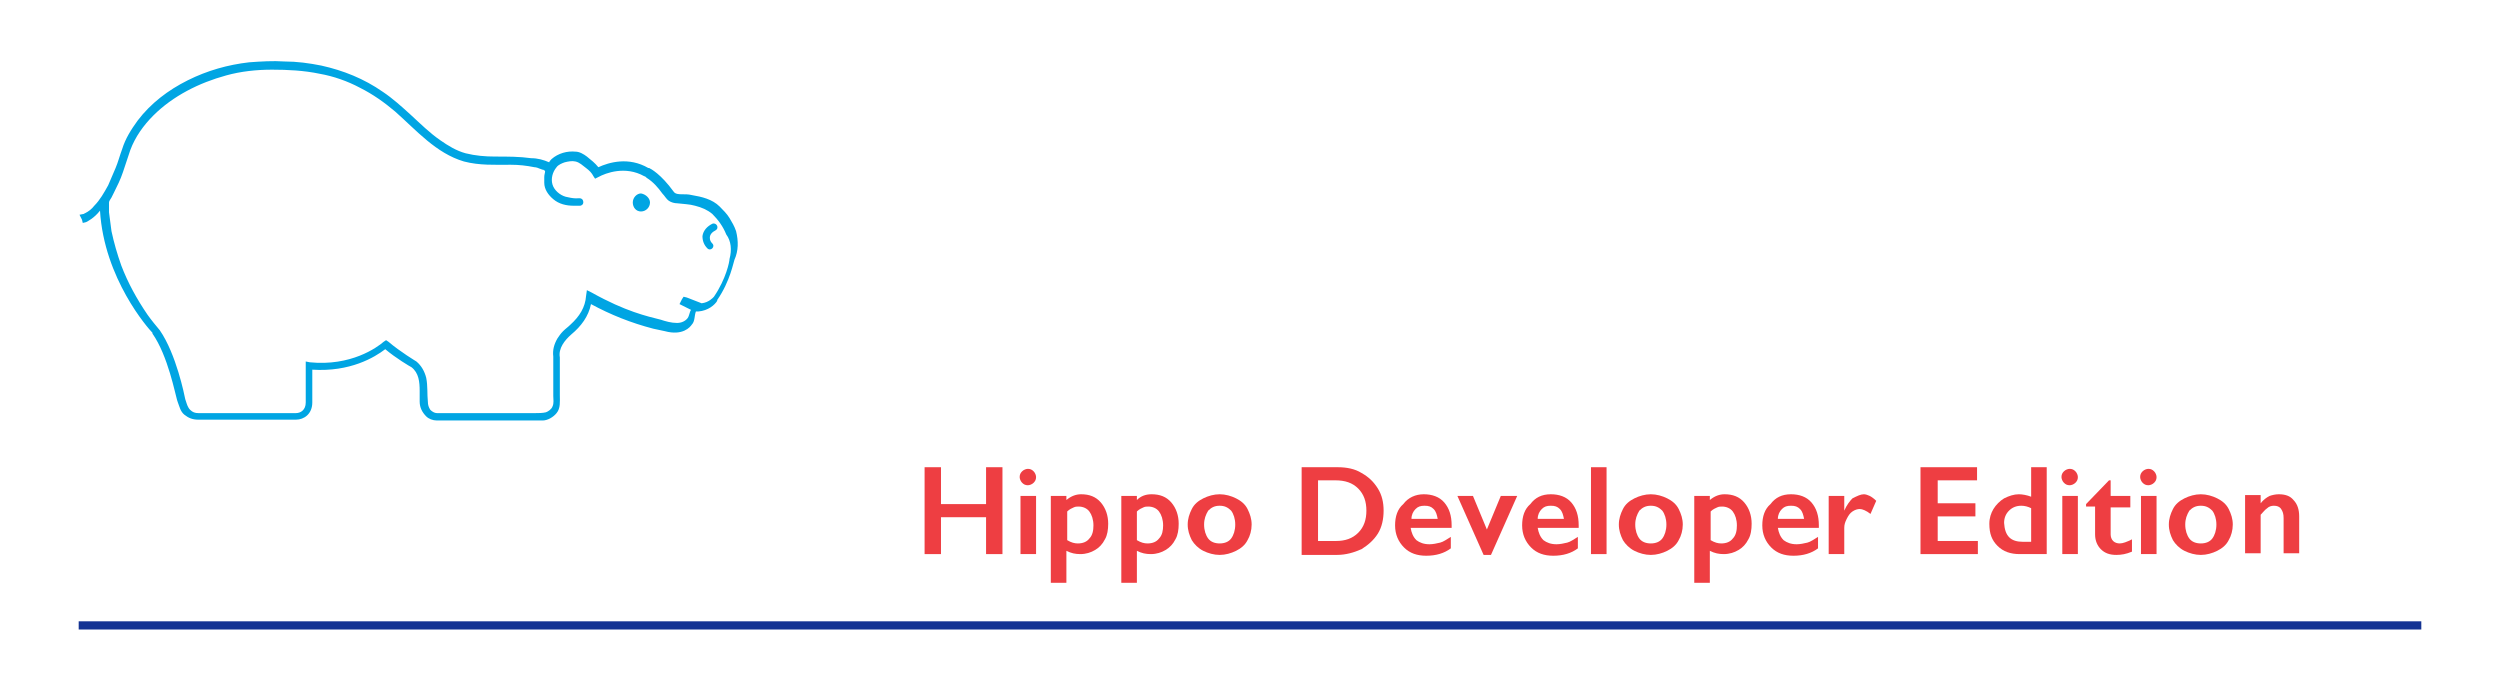
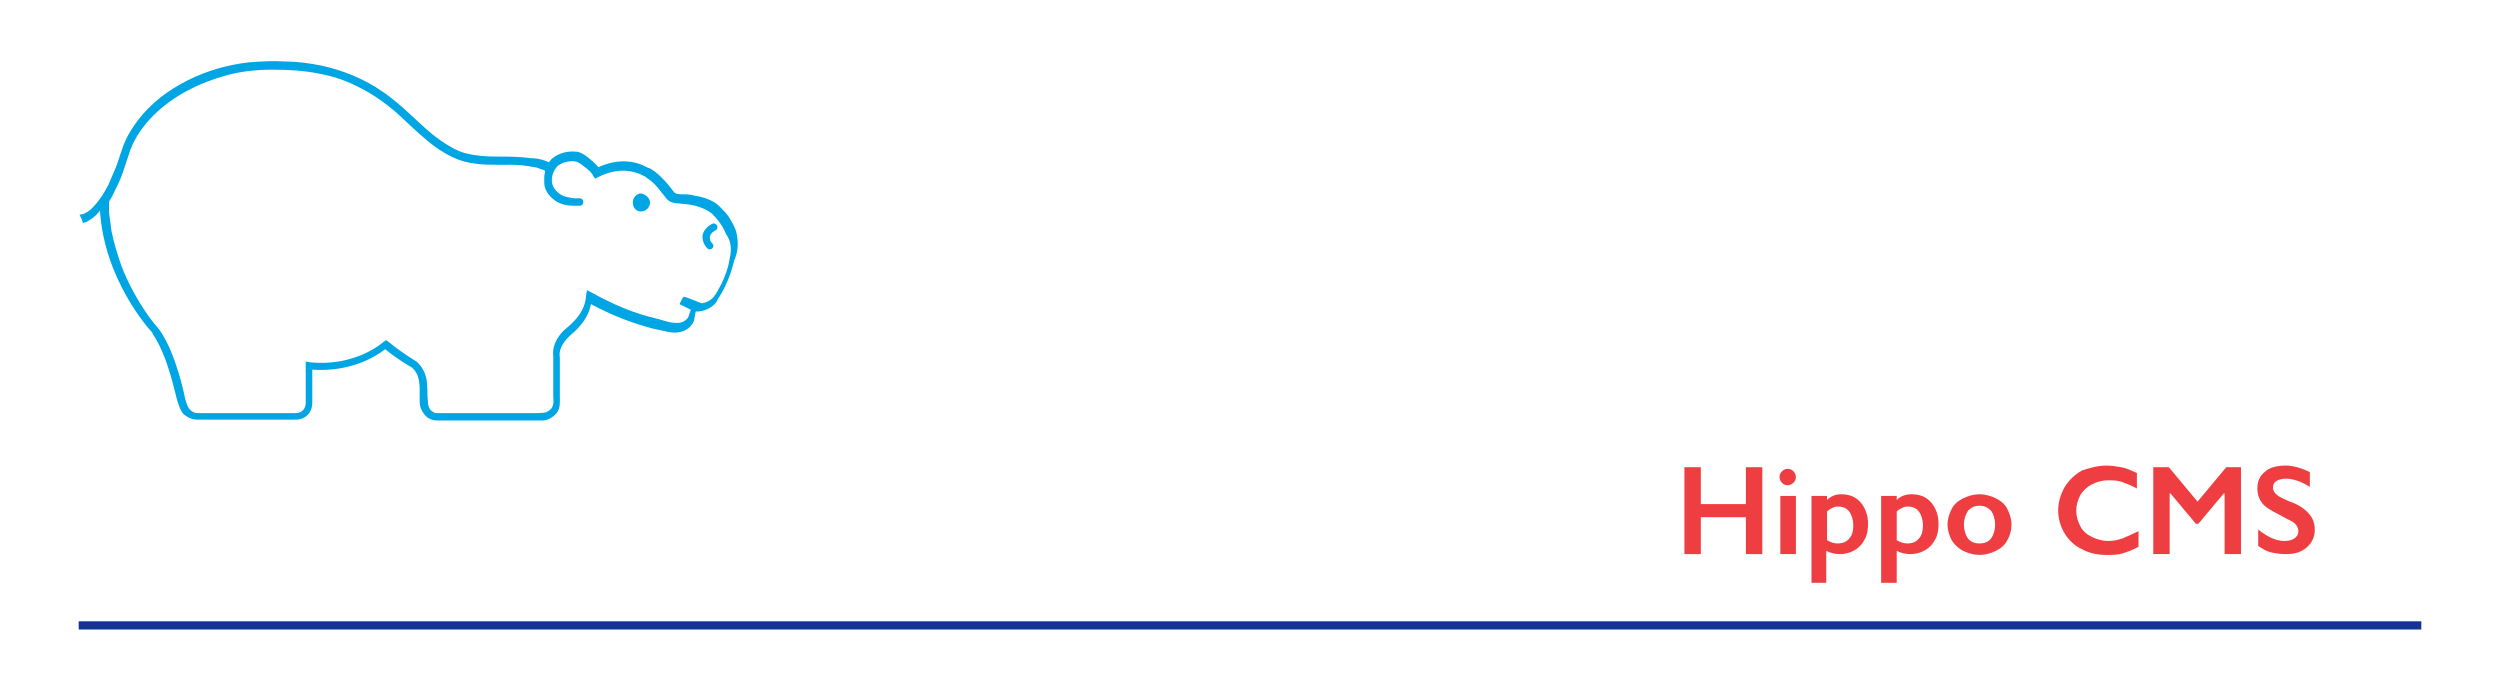
<svg xmlns="http://www.w3.org/2000/svg" version="1.1" id="Layer_1" x="0px" y="0px" viewBox="0 0 305 84" style="enable-background:new 0 0 305 84;" xml:space="preserve">
  <style type="text/css">
	.st0{fill:#00A5E3;}
	.st1{fill:none;}
- 	.st2{enable-background:new;}
+ 	.st2{enable-background:new    ;}
	.st3{fill:#EE3E42;}
	.st4{fill:none;stroke:#143393;stroke-miterlimit:10;}
</style>
  <g>
    <path class="st0" d="M89.8,28.2c-0.2-0.6-0.5-1.1-0.8-1.6s-0.8-1-1.2-1.4l0,0c-0.9-0.9-2.2-1.2-3.4-1.4c-0.4-0.1-0.8-0.1-1.2-0.1   c-0.3,0-0.8,0-1-0.3c-1.6-2.2-2.8-2.8-3-2.9l0,0h-0.1l0,0c-2.4-1.4-4.8-0.7-6.1-0.1c-0.4-0.5-0.9-0.9-1.4-1.3   c-0.4-0.3-0.9-0.6-1.4-0.6c-1-0.1-2.1,0.2-2.9,0.9c0,0-0.3,0.3-0.3,0.4c-0.7-0.3-1.4-0.5-2.2-0.5c-1.4-0.2-2.9-0.2-4.4-0.2   c-1.2,0-2.4-0.1-3.6-0.4c-1.1-0.3-2.1-0.9-3.1-1.6c-1.3-0.9-2.4-2-3.6-3.1c-1.1-1-2.2-2-3.4-2.8c-2.3-1.6-4.8-2.6-7.5-3.2   c-1.5-0.3-3-0.5-4.5-0.5c-1.4-0.1-2.9,0-4.3,0.1c-2.6,0.3-5.1,1-7.5,2.2s-4.5,2.8-6.1,4.9c-0.8,1.1-1.5,2.2-1.9,3.5   c-0.3,0.8-0.5,1.6-0.8,2.3c-0.3,0.7-0.6,1.4-0.9,2.1c-0.5,0.9-1,1.8-1.7,2.5c-0.3,0.4-0.7,0.7-1.1,0.9c-0.1,0-0.1,0.1-0.2,0.1   l-0.5,0.1l0.2,0.4l0.1,0.2l0.1,0.4l0.4-0.1c0.2-0.1,1-0.5,1.7-1.4c0.5,8.3,5.9,14.4,6.4,14.9l0,0v0.1l0,0c1.9,2.7,2.8,7.5,3,8.1   l0,0l0,0l0.1,0.3c0.2,0.5,0.3,1.1,0.8,1.5s1,0.6,1.7,0.6c0.2,0,6.9,0,10.1,0h1.8c1,0,2-0.7,2-2.1v-0.2c0-1.9,0-3.2,0-3.8   c4.6,0.3,7.6-1.5,8.9-2.5c1.3,1.1,3,2.1,3.2,2.2l0,0l0,0l0,0c0.9,0.7,1,1.8,1,2.9V49c0,0.7,0.3,1.3,0.8,1.8   c0.3,0.3,0.8,0.5,1.3,0.5c0.4,0,0.7,0,1.1,0c1.8,0,3.5,0,5.3,0s3.6,0,5.3,0c0.4,0,0.8,0,1.2,0c0.6,0,1.3-0.4,1.7-0.9   c0.5-0.6,0.4-1.4,0.4-2.2c0-0.9,0-1.9,0-2.8c0-0.6,0-1.2,0-1.8l0,0l0,0c-0.2-1.1,0.6-2.1,1.4-2.8c1.2-1,2.1-2.2,2.4-3.7   c2.4,1.3,4.9,2.3,7.6,3c0.5,0.1,0.9,0.2,1.4,0.3c2.2,0.6,3.1-0.5,3.3-0.8c0.4-0.4,0.3-1.1,0.5-1.6H85h0.1h0.1   c1.2-0.1,2-0.8,2.3-1.3l0,0v-0.1l0,0c1.6-2.3,2-4.7,2.1-4.9C90.1,30.6,90.1,29.4,89.8,28.2 M89,31.6c0,0.3-0.4,2.4-1.9,4.6l0,0l0,0   c-0.1,0.1-0.6,0.7-1.5,0.8l-1.8-0.7l-0.4-0.1l-0.2,0.3l-0.1,0.2l-0.2,0.4l0.4,0.2l1,0.5L84.2,38c-0.1,0.3-0.2,0.7-0.3,0.8l0,0   c-0.3,0.4-0.8,0.6-1.3,0.6c-0.7,0-1.4-0.2-2-0.4c-1.6-0.4-4.3-1-8.4-3.3l-0.6-0.3l-0.1,0.7c-0.1,1.4-0.8,2.5-1.9,3.5   c-0.3,0.3-0.6,0.5-0.9,0.8S68.2,41,68,41.3c-0.4,0.7-0.6,1.4-0.5,2.2l0,0v0.1c0,0,0,0,0-0.1c0,0.7,0,1.4,0,2.2c0,0.4,0,0.8,0,1.2   c0,0.5,0,0.9,0,1.4c0,0.4,0.1,0.9-0.1,1.3c-0.1,0.3-0.5,0.6-0.8,0.7c-0.4,0.1-0.9,0.1-1.3,0.1c-1,0-2,0-3,0c-2,0-4,0-6,0   c-0.5,0-1,0-1.5,0s-1,0-1.5,0c-0.3,0-0.6-0.2-0.8-0.4c-0.2-0.3-0.3-0.6-0.3-1c-0.1-0.9,0-1.9-0.2-2.9c-0.2-0.8-0.6-1.5-1.2-2l0,0   l0,0c0,0-2-1.2-3.4-2.4l-0.3-0.2l-0.3,0.2c-0.8,0.7-4,3-9,2.5l-0.5-0.1v0.5c0,0.2,0,1.1,0,4.3v0.2c0,0.9-0.6,1.3-1.2,1.3h-1.8   c-2,0-4,0-6,0c-1.2,0-2.3,0-3.5,0c-0.2,0-0.4,0-0.6,0c-0.4,0-0.7-0.1-1-0.4c-0.3-0.3-0.4-0.7-0.5-1l-0.1-0.3   c-0.1-0.5-1.1-5.5-3.1-8.4l0,0l0,0c-0.5-0.6-1-1.2-1.5-1.9c-1.3-1.9-2.4-3.9-3.2-6c-0.5-1.4-0.9-2.8-1.2-4.2   c-0.1-0.8-0.2-1.5-0.3-2.3c0-0.4,0-0.8,0-1.2c0-0.2,0.2-0.4,0.3-0.6s0.2-0.4,0.3-0.6c0.4-0.8,0.8-1.6,1.1-2.5s0.6-1.8,0.9-2.7   c0.6-1.6,1.6-3,2.8-4.2c2.4-2.4,5.6-4,8.9-4.9c1.8-0.5,3.7-0.7,5.6-0.7c1.9,0,3.9,0.1,5.8,0.5c1.7,0.3,3.4,0.9,4.9,1.7   c1.6,0.8,3,1.8,4.3,2.9c2.6,2.3,5,5.1,8.4,6.1c1.9,0.5,3.8,0.4,5.7,0.4c1,0,1.9,0.1,2.9,0.3c0.2,0,0.5,0.1,0.7,0.2   c0.1,0,0.2,0.1,0.3,0.1c0.1,0,0.1,0,0.2,0.1c0.1,0,0.1,0,0.1,0.1c0,0.2-0.1,0.4-0.1,0.7c0,0.2,0,0.4,0,0.6l0,0c0,0,0,0,0,0.1l0,0   c0,0.8,0.5,1.5,1.1,2c0.7,0.6,1.6,0.8,2.5,0.8c0.2,0,0.4,0,0.7,0c0.1,0,0.2,0,0.3-0.1c0.2-0.1,0.2-0.4,0.1-0.6   c-0.2-0.3-0.5-0.2-0.8-0.2c-0.4,0-0.9-0.1-1.3-0.2c-0.7-0.2-1.4-0.8-1.6-1.5s0-1.5,0.5-2.1c0.2-0.3,0.7-0.5,1-0.6   c0.4-0.1,0.9-0.2,1.3-0.1c0.5,0.1,0.9,0.5,1.3,0.8s0.7,0.6,0.9,1l0.2,0.3l0.4-0.2c0.9-0.5,3.3-1.4,5.6-0.1l0,0   c0.1,0,0.2,0.1,0.3,0.2c0.8,0.5,1.4,1.2,1.9,1.9c0.3,0.3,0.5,0.7,0.8,0.9c0.3,0.2,0.7,0.3,1,0.3c0.8,0.1,1.5,0.1,2.2,0.3   c0.8,0.2,1.5,0.5,2.1,1l0,0c0.7,0.7,1.3,1.5,1.7,2.5C89.2,29.4,89.3,30.5,89,31.6" />
    <path class="st0" d="M86.9,29.7L86.9,29.7c-0.2-0.2-0.3-0.4-0.3-0.7c0-0.4,0.3-0.7,0.7-0.9c0.5-0.3,0.1-1-0.4-0.8   c-0.6,0.3-1.1,0.8-1.2,1.5c0,0.6,0.2,1.1,0.6,1.5S87.3,30.1,86.9,29.7" />
    <path class="st0" d="M79.3,24.7c0,0.6-0.5,1.1-1.1,1.1s-1-0.5-1-1.1s0.5-1.1,1-1.1C78.8,23.7,79.3,24.2,79.3,24.7" />
  </g>
  <rect x="21.4" y="57" class="st1" width="274" height="52" />
  <g class="st2">
-     <path class="st3" d="M114.8,57v4.5h5.5V57h2v10.6h-2v-4.5h-5.5v4.5h-2V57H114.8z" />
-     <path class="st3" d="M125.4,57.2c0.3,0,0.5,0.1,0.7,0.3c0.2,0.2,0.3,0.5,0.3,0.7c0,0.3-0.1,0.5-0.3,0.7s-0.5,0.3-0.7,0.3   c-0.3,0-0.5-0.1-0.7-0.3c-0.2-0.2-0.3-0.5-0.3-0.7c0-0.3,0.1-0.5,0.3-0.7C124.9,57.3,125.2,57.2,125.4,57.2z M126.4,60.5v7.1h-1.9   v-7.1H126.4z" />
-     <path class="st3" d="M131.9,60.3c1,0,1.8,0.3,2.4,1c0.6,0.7,0.9,1.6,0.9,2.6c0,0.7-0.1,1.4-0.4,1.9c-0.3,0.6-0.7,1-1.2,1.3   c-0.5,0.3-1.1,0.5-1.8,0.5c-0.6,0-1.1-0.1-1.7-0.4v3.9h-1.9V60.5h1.9v0.5C130.7,60.5,131.3,60.3,131.9,60.3z M130.2,65.9   c0.5,0.3,0.9,0.4,1.3,0.4c0.6,0,1.1-0.2,1.4-0.6c0.4-0.4,0.5-1,0.5-1.6c0-0.7-0.2-1.3-0.5-1.7s-0.8-0.6-1.3-0.6   c-0.2,0-0.4,0-0.6,0.1s-0.5,0.2-0.8,0.5V65.9z" />
-     <path class="st3" d="M140.5,60.3c1,0,1.8,0.3,2.4,1c0.6,0.7,0.9,1.6,0.9,2.6c0,0.7-0.1,1.4-0.4,1.9c-0.3,0.6-0.7,1-1.2,1.3   c-0.5,0.3-1.1,0.5-1.8,0.5c-0.6,0-1.1-0.1-1.7-0.4v3.9h-1.9V60.5h1.9v0.5C139.2,60.5,139.8,60.3,140.5,60.3z M138.7,65.9   c0.5,0.3,0.9,0.4,1.3,0.4c0.6,0,1.1-0.2,1.4-0.6c0.4-0.4,0.5-1,0.5-1.6c0-0.7-0.2-1.3-0.5-1.7s-0.8-0.6-1.3-0.6   c-0.2,0-0.4,0-0.6,0.1s-0.5,0.2-0.8,0.5V65.9z" />
-     <path class="st3" d="M148.8,60.3c0.7,0,1.4,0.2,2,0.5c0.6,0.3,1.1,0.7,1.4,1.3c0.3,0.6,0.5,1.2,0.5,1.9c0,0.7-0.2,1.4-0.5,1.9   c-0.3,0.6-0.8,1-1.4,1.3c-0.6,0.3-1.3,0.5-2,0.5c-0.7,0-1.4-0.2-2-0.5c-0.6-0.3-1.1-0.8-1.4-1.3c-0.3-0.6-0.5-1.2-0.5-1.9   c0-0.7,0.2-1.3,0.5-1.9c0.3-0.6,0.8-1,1.4-1.3C147.4,60.5,148.1,60.3,148.8,60.3z M146.9,64c0,0.7,0.2,1.3,0.5,1.7   c0.3,0.4,0.8,0.6,1.4,0.6c0.6,0,1.1-0.2,1.4-0.6c0.3-0.4,0.5-1,0.5-1.7c0-0.7-0.2-1.3-0.5-1.7c-0.4-0.4-0.8-0.6-1.4-0.6   c-0.6,0-1,0.2-1.4,0.6C147.1,62.8,146.9,63.3,146.9,64z" />
-     <path class="st3" d="M163.2,57c1.1,0,2.1,0.2,2.9,0.7c0.9,0.5,1.5,1.1,2,1.9c0.5,0.8,0.7,1.7,0.7,2.7c0,1-0.2,2-0.7,2.8   c-0.5,0.8-1.2,1.4-2,1.9c-0.9,0.4-1.9,0.7-3,0.7h-4.3V57H163.2z M163,66c1.1,0,2-0.3,2.7-1c0.7-0.7,1-1.6,1-2.7c0-1.1-0.3-2-1-2.7   c-0.7-0.7-1.6-1-2.8-1h-2.1V66H163z" />
-     <path class="st3" d="M173.7,60.3c1,0,1.9,0.3,2.5,1s0.9,1.6,0.9,2.8v0.3h-5c0.1,0.6,0.3,1.1,0.7,1.5c0.4,0.3,0.9,0.5,1.6,0.5   c0.4,0,0.9-0.1,1.3-0.2s0.8-0.4,1.3-0.7v1.4c-0.8,0.6-1.8,0.9-3,0.9c-1.1,0-2-0.3-2.7-1c-0.7-0.7-1.1-1.6-1.1-2.7   c0-1.1,0.3-2,1-2.6C171.8,60.7,172.7,60.3,173.7,60.3z M175.4,63.3c-0.1-0.5-0.2-0.9-0.5-1.2s-0.6-0.4-1.1-0.4   c-0.5,0-0.8,0.1-1.1,0.4c-0.3,0.3-0.5,0.7-0.5,1.2H175.4z" />
-     <path class="st3" d="M179.7,60.5l1.7,4.1l1.7-4.1h2l-3.2,7.2h-0.9l-3.2-7.2H179.7z" />
-     <path class="st3" d="M189.2,60.3c1,0,1.9,0.3,2.5,1s0.9,1.6,0.9,2.8v0.3h-5c0.1,0.6,0.3,1.1,0.7,1.5c0.4,0.3,0.9,0.5,1.6,0.5   c0.4,0,0.9-0.1,1.3-0.2s0.8-0.4,1.3-0.7v1.4c-0.8,0.6-1.8,0.9-3,0.9c-1.1,0-2-0.3-2.7-1c-0.7-0.7-1.1-1.6-1.1-2.7   c0-1.1,0.3-2,1-2.6C187.3,60.7,188.1,60.3,189.2,60.3z M190.8,63.3c-0.1-0.5-0.2-0.9-0.5-1.2s-0.6-0.4-1.1-0.4   c-0.5,0-0.8,0.1-1.1,0.4c-0.3,0.3-0.5,0.7-0.5,1.2H190.8z" />
-     <path class="st3" d="M196,57v10.6h-1.9V57H196z" />
-     <path class="st3" d="M201.4,60.3c0.7,0,1.4,0.2,2,0.5c0.6,0.3,1.1,0.7,1.4,1.3c0.3,0.6,0.5,1.2,0.5,1.9c0,0.7-0.2,1.4-0.5,1.9   c-0.3,0.6-0.8,1-1.4,1.3c-0.6,0.3-1.3,0.5-2,0.5c-0.7,0-1.4-0.2-2-0.5c-0.6-0.3-1.1-0.8-1.4-1.3c-0.3-0.6-0.5-1.2-0.5-1.9   c0-0.7,0.2-1.3,0.5-1.9c0.3-0.6,0.8-1,1.4-1.3C200,60.5,200.7,60.3,201.4,60.3z M199.5,64c0,0.7,0.2,1.3,0.5,1.7   c0.3,0.4,0.8,0.6,1.4,0.6c0.6,0,1.1-0.2,1.4-0.6c0.3-0.4,0.5-1,0.5-1.7c0-0.7-0.2-1.3-0.5-1.7c-0.4-0.4-0.8-0.6-1.4-0.6   c-0.6,0-1,0.2-1.4,0.6C199.7,62.8,199.5,63.3,199.5,64z" />
-     <path class="st3" d="M210.4,60.3c1,0,1.8,0.3,2.4,1c0.6,0.7,0.9,1.6,0.9,2.6c0,0.7-0.1,1.4-0.4,1.9c-0.3,0.6-0.7,1-1.2,1.3   c-0.5,0.3-1.1,0.5-1.8,0.5c-0.6,0-1.1-0.1-1.7-0.4v3.9h-1.9V60.5h1.9v0.5C209.2,60.5,209.8,60.3,210.4,60.3z M208.7,65.9   c0.5,0.3,0.9,0.4,1.3,0.4c0.6,0,1.1-0.2,1.4-0.6c0.4-0.4,0.5-1,0.5-1.6c0-0.7-0.2-1.3-0.5-1.7s-0.8-0.6-1.3-0.6   c-0.2,0-0.4,0-0.6,0.1s-0.5,0.2-0.8,0.5V65.9z" />
-     <path class="st3" d="M218.5,60.3c1,0,1.9,0.3,2.5,1s0.9,1.6,0.9,2.8v0.3h-5c0.1,0.6,0.3,1.1,0.7,1.5c0.4,0.3,0.9,0.5,1.6,0.5   c0.4,0,0.9-0.1,1.3-0.2s0.8-0.4,1.3-0.7v1.4c-0.8,0.6-1.8,0.9-3,0.9c-1.1,0-2-0.3-2.7-1c-0.7-0.7-1.1-1.6-1.1-2.7   c0-1.1,0.3-2,1-2.6C216.6,60.7,217.4,60.3,218.5,60.3z M220.1,63.3c-0.1-0.5-0.2-0.9-0.5-1.2s-0.6-0.4-1.1-0.4   c-0.5,0-0.8,0.1-1.1,0.4c-0.3,0.3-0.5,0.7-0.5,1.2H220.1z" />
-     <path class="st3" d="M227.4,60.3c0.2,0,0.5,0.1,0.7,0.2c0.2,0.1,0.5,0.3,0.8,0.6l-0.7,1.6c-0.5-0.4-1-0.6-1.3-0.6   c-0.3,0-0.6,0.1-0.9,0.3c-0.3,0.2-0.5,0.5-0.7,0.9c-0.2,0.4-0.3,0.7-0.3,1.1v3.2h-1.9v-7.1h1.9v1.8h0c0.3-0.7,0.7-1.2,1-1.5   C226.6,60.5,227,60.3,227.4,60.3z" />
-     <path class="st3" d="M241.2,57v1.6h-4.8v2.8h4.6v1.6h-4.6v3h4.9v1.6h-7V57H241.2z" />
-     <path class="st3" d="M247.8,60.6V57h1.9v10.6h-3.3c-1.1,0-2-0.3-2.7-1c-0.7-0.7-1-1.5-1-2.7c0-0.7,0.2-1.3,0.5-1.8s0.8-1,1.3-1.3   c0.6-0.3,1.2-0.5,1.8-0.5C246.7,60.3,247.3,60.4,247.8,60.6z M246.8,66.1h1V62c-0.4-0.2-0.8-0.3-1.2-0.3c-0.6,0-1.1,0.2-1.5,0.6   s-0.6,0.9-0.6,1.5C244.6,65.4,245.3,66.1,246.8,66.1z" />
-     <path class="st3" d="M252.5,57.2c0.3,0,0.5,0.1,0.7,0.3c0.2,0.2,0.3,0.5,0.3,0.7c0,0.3-0.1,0.5-0.3,0.7s-0.5,0.3-0.7,0.3   c-0.3,0-0.5-0.1-0.7-0.3s-0.3-0.5-0.3-0.7c0-0.3,0.1-0.5,0.3-0.7C252,57.3,252.3,57.2,252.5,57.2z M253.5,60.5v7.1h-1.9v-7.1H253.5   z" />
-     <path class="st3" d="M257.3,58.6h0.2v1.9h2.4v1.4h-2.4v3.3c0,0.3,0.1,0.6,0.3,0.8c0.2,0.2,0.5,0.3,0.8,0.3c0.4,0,0.9-0.2,1.5-0.5   v1.5c-0.7,0.3-1.3,0.4-1.9,0.4c-0.8,0-1.4-0.2-1.9-0.7c-0.4-0.4-0.7-1-0.7-1.8v-3.4h-1.1v-0.3L257.3,58.6z" />
-     <path class="st3" d="M262.1,57.2c0.3,0,0.5,0.1,0.7,0.3c0.2,0.2,0.3,0.5,0.3,0.7c0,0.3-0.1,0.5-0.3,0.7s-0.5,0.3-0.7,0.3   c-0.3,0-0.5-0.1-0.7-0.3s-0.3-0.5-0.3-0.7c0-0.3,0.1-0.5,0.3-0.7C261.6,57.3,261.9,57.2,262.1,57.2z M263.1,60.5v7.1h-1.9v-7.1   H263.1z" />
-     <path class="st3" d="M268.5,60.3c0.7,0,1.4,0.2,2,0.5c0.6,0.3,1.1,0.7,1.4,1.3c0.3,0.6,0.5,1.2,0.5,1.9c0,0.7-0.2,1.4-0.5,1.9   c-0.3,0.6-0.8,1-1.4,1.3c-0.6,0.3-1.3,0.5-2,0.5c-0.7,0-1.4-0.2-2-0.5c-0.6-0.3-1.1-0.8-1.4-1.3c-0.3-0.6-0.5-1.2-0.5-1.9   c0-0.7,0.2-1.3,0.5-1.9c0.3-0.6,0.8-1,1.4-1.3C267.1,60.5,267.8,60.3,268.5,60.3z M266.6,64c0,0.7,0.2,1.3,0.5,1.7   c0.3,0.4,0.8,0.6,1.4,0.6c0.6,0,1.1-0.2,1.4-0.6c0.3-0.4,0.5-1,0.5-1.7c0-0.7-0.2-1.3-0.5-1.7c-0.4-0.4-0.8-0.6-1.4-0.6   c-0.6,0-1,0.2-1.4,0.6C266.8,62.8,266.6,63.3,266.6,64z" />
-     <path class="st3" d="M278,60.3c0.8,0,1.4,0.2,1.8,0.7c0.5,0.5,0.7,1.2,0.7,2v4.5h-1.9v-4.3c0-0.5-0.1-0.8-0.3-1.1   c-0.2-0.3-0.5-0.4-0.9-0.4c-0.3,0-0.6,0.1-0.8,0.3c-0.3,0.2-0.5,0.5-0.8,0.8v4.7h-1.9v-7.1h1.9v1c0.3-0.4,0.7-0.7,1.1-0.9   C277.2,60.4,277.6,60.3,278,60.3z" />
+     <path class="st3" d="M207.5,57v4.5h5.5V57h2v10.6h-2v-4.5h-5.5v4.5h-2V57H207.5z" />
+     <path class="st3" d="M218.1,57.2c0.3,0,0.5,0.1,0.7,0.3c0.2,0.2,0.3,0.5,0.3,0.7c0,0.3-0.1,0.5-0.3,0.7s-0.5,0.3-0.7,0.3   c-0.3,0-0.5-0.1-0.7-0.3s-0.3-0.5-0.3-0.7c0-0.3,0.1-0.5,0.3-0.7C217.6,57.3,217.8,57.2,218.1,57.2z M219.1,60.5v7.1h-1.9v-7.1   H219.1z" />
+     <path class="st3" d="M224.6,60.3c1,0,1.8,0.3,2.4,1c0.6,0.7,0.9,1.6,0.9,2.6c0,0.7-0.1,1.4-0.4,1.9c-0.3,0.6-0.7,1-1.2,1.3   c-0.5,0.3-1.1,0.5-1.8,0.5c-0.6,0-1.1-0.1-1.7-0.4v3.9H221V60.5h1.9v0.5C223.4,60.5,224,60.3,224.6,60.3z M222.9,65.9   c0.5,0.3,0.9,0.4,1.3,0.4c0.6,0,1.1-0.2,1.4-0.6c0.4-0.4,0.5-1,0.5-1.6c0-0.7-0.2-1.3-0.5-1.7c-0.3-0.4-0.8-0.6-1.3-0.6   c-0.2,0-0.4,0-0.6,0.1s-0.5,0.2-0.8,0.5V65.9z" />
+     <path class="st3" d="M233.2,60.3c1,0,1.8,0.3,2.4,1c0.6,0.7,0.9,1.6,0.9,2.6c0,0.7-0.1,1.4-0.4,1.9c-0.3,0.6-0.7,1-1.2,1.3   c-0.5,0.3-1.1,0.5-1.8,0.5c-0.6,0-1.1-0.1-1.7-0.4v3.9h-1.9V60.5h1.9v0.5C231.9,60.5,232.5,60.3,233.2,60.3z M231.4,65.9   c0.5,0.3,0.9,0.4,1.3,0.4c0.6,0,1.1-0.2,1.4-0.6c0.4-0.4,0.5-1,0.5-1.6c0-0.7-0.2-1.3-0.5-1.7c-0.3-0.4-0.8-0.6-1.3-0.6   c-0.2,0-0.4,0-0.6,0.1s-0.5,0.2-0.8,0.5V65.9z" />
+     <path class="st3" d="M241.5,60.3c0.7,0,1.4,0.2,2,0.5c0.6,0.3,1.1,0.7,1.4,1.3s0.5,1.2,0.5,1.9c0,0.7-0.2,1.4-0.5,1.9   c-0.3,0.6-0.8,1-1.4,1.3c-0.6,0.3-1.3,0.5-2,0.5c-0.7,0-1.4-0.2-2-0.5c-0.6-0.3-1.1-0.8-1.4-1.3c-0.3-0.6-0.5-1.2-0.5-1.9   c0-0.7,0.2-1.3,0.5-1.9c0.3-0.6,0.8-1,1.4-1.3C240.1,60.5,240.8,60.3,241.5,60.3z M239.6,64c0,0.7,0.2,1.3,0.5,1.7   c0.3,0.4,0.8,0.6,1.4,0.6c0.6,0,1.1-0.2,1.4-0.6c0.3-0.4,0.5-1,0.5-1.7c0-0.7-0.2-1.3-0.5-1.7c-0.4-0.4-0.8-0.6-1.4-0.6   c-0.6,0-1,0.2-1.4,0.6C239.8,62.8,239.6,63.3,239.6,64z" />
+     <path class="st3" d="M257,56.8c0.6,0,1.2,0.1,1.8,0.2c0.6,0.1,1.2,0.4,1.9,0.7v1.9c-0.7-0.4-1.3-0.6-1.8-0.8   c-0.6-0.2-1.1-0.2-1.7-0.2c-0.8,0-1.4,0.2-2,0.5c-0.6,0.3-1.1,0.8-1.4,1.3c-0.3,0.6-0.5,1.2-0.5,1.9c0,0.7,0.2,1.3,0.5,1.9   s0.8,1,1.4,1.3c0.6,0.3,1.3,0.5,2,0.5c0.6,0,1.1-0.1,1.7-0.3c0.5-0.2,1.2-0.5,2-0.9v1.9c-0.7,0.4-1.3,0.6-1.9,0.8   c-0.6,0.2-1.2,0.2-2,0.2c-1.1,0-2.1-0.2-3-0.7c-0.9-0.4-1.6-1.1-2.1-1.9c-0.5-0.8-0.8-1.8-0.8-2.8c0-1.1,0.3-2,0.8-2.9   c0.5-0.8,1.2-1.5,2.1-2C254.9,57.1,255.9,56.8,257,56.8z" />
+     <path class="st3" d="M264.6,57l3.5,4.2l3.5-4.2h1.8v10.6h-2v-7.4h-0.1l-3.1,3.7h-0.3l-3.1-3.7h-0.1v7.4h-2V57H264.6z" />
+     <path class="st3" d="M278.8,56.8c1,0,2,0.3,3,0.8v1.8c-1.1-0.7-2.1-1-2.9-1c-0.5,0-0.9,0.1-1.2,0.3s-0.4,0.5-0.4,0.8   c0,0.4,0.3,0.8,0.8,1.1c0.2,0.1,0.7,0.4,1.8,0.8c0.9,0.4,1.5,0.9,1.9,1.4s0.6,1.1,0.6,1.8c0,0.9-0.3,1.6-1,2.2   c-0.7,0.6-1.5,0.8-2.5,0.8c-0.7,0-1.3-0.1-1.8-0.2c-0.5-0.1-1-0.4-1.6-0.8v-2c1.1,0.9,2.2,1.4,3.2,1.4c0.5,0,0.9-0.1,1.2-0.3   s0.5-0.5,0.5-0.9c0-0.5-0.3-0.9-0.8-1.2c-0.4-0.2-1-0.5-1.7-0.9c-0.8-0.4-1.5-0.8-1.9-1.3c-0.4-0.5-0.6-1.1-0.6-1.8   c0-0.9,0.3-1.6,1-2.1C276.8,57.1,277.7,56.8,278.8,56.8z" />
  </g>
  <line class="st4" x1="9.6" y1="76.3" x2="295.4" y2="76.3" />
</svg>
